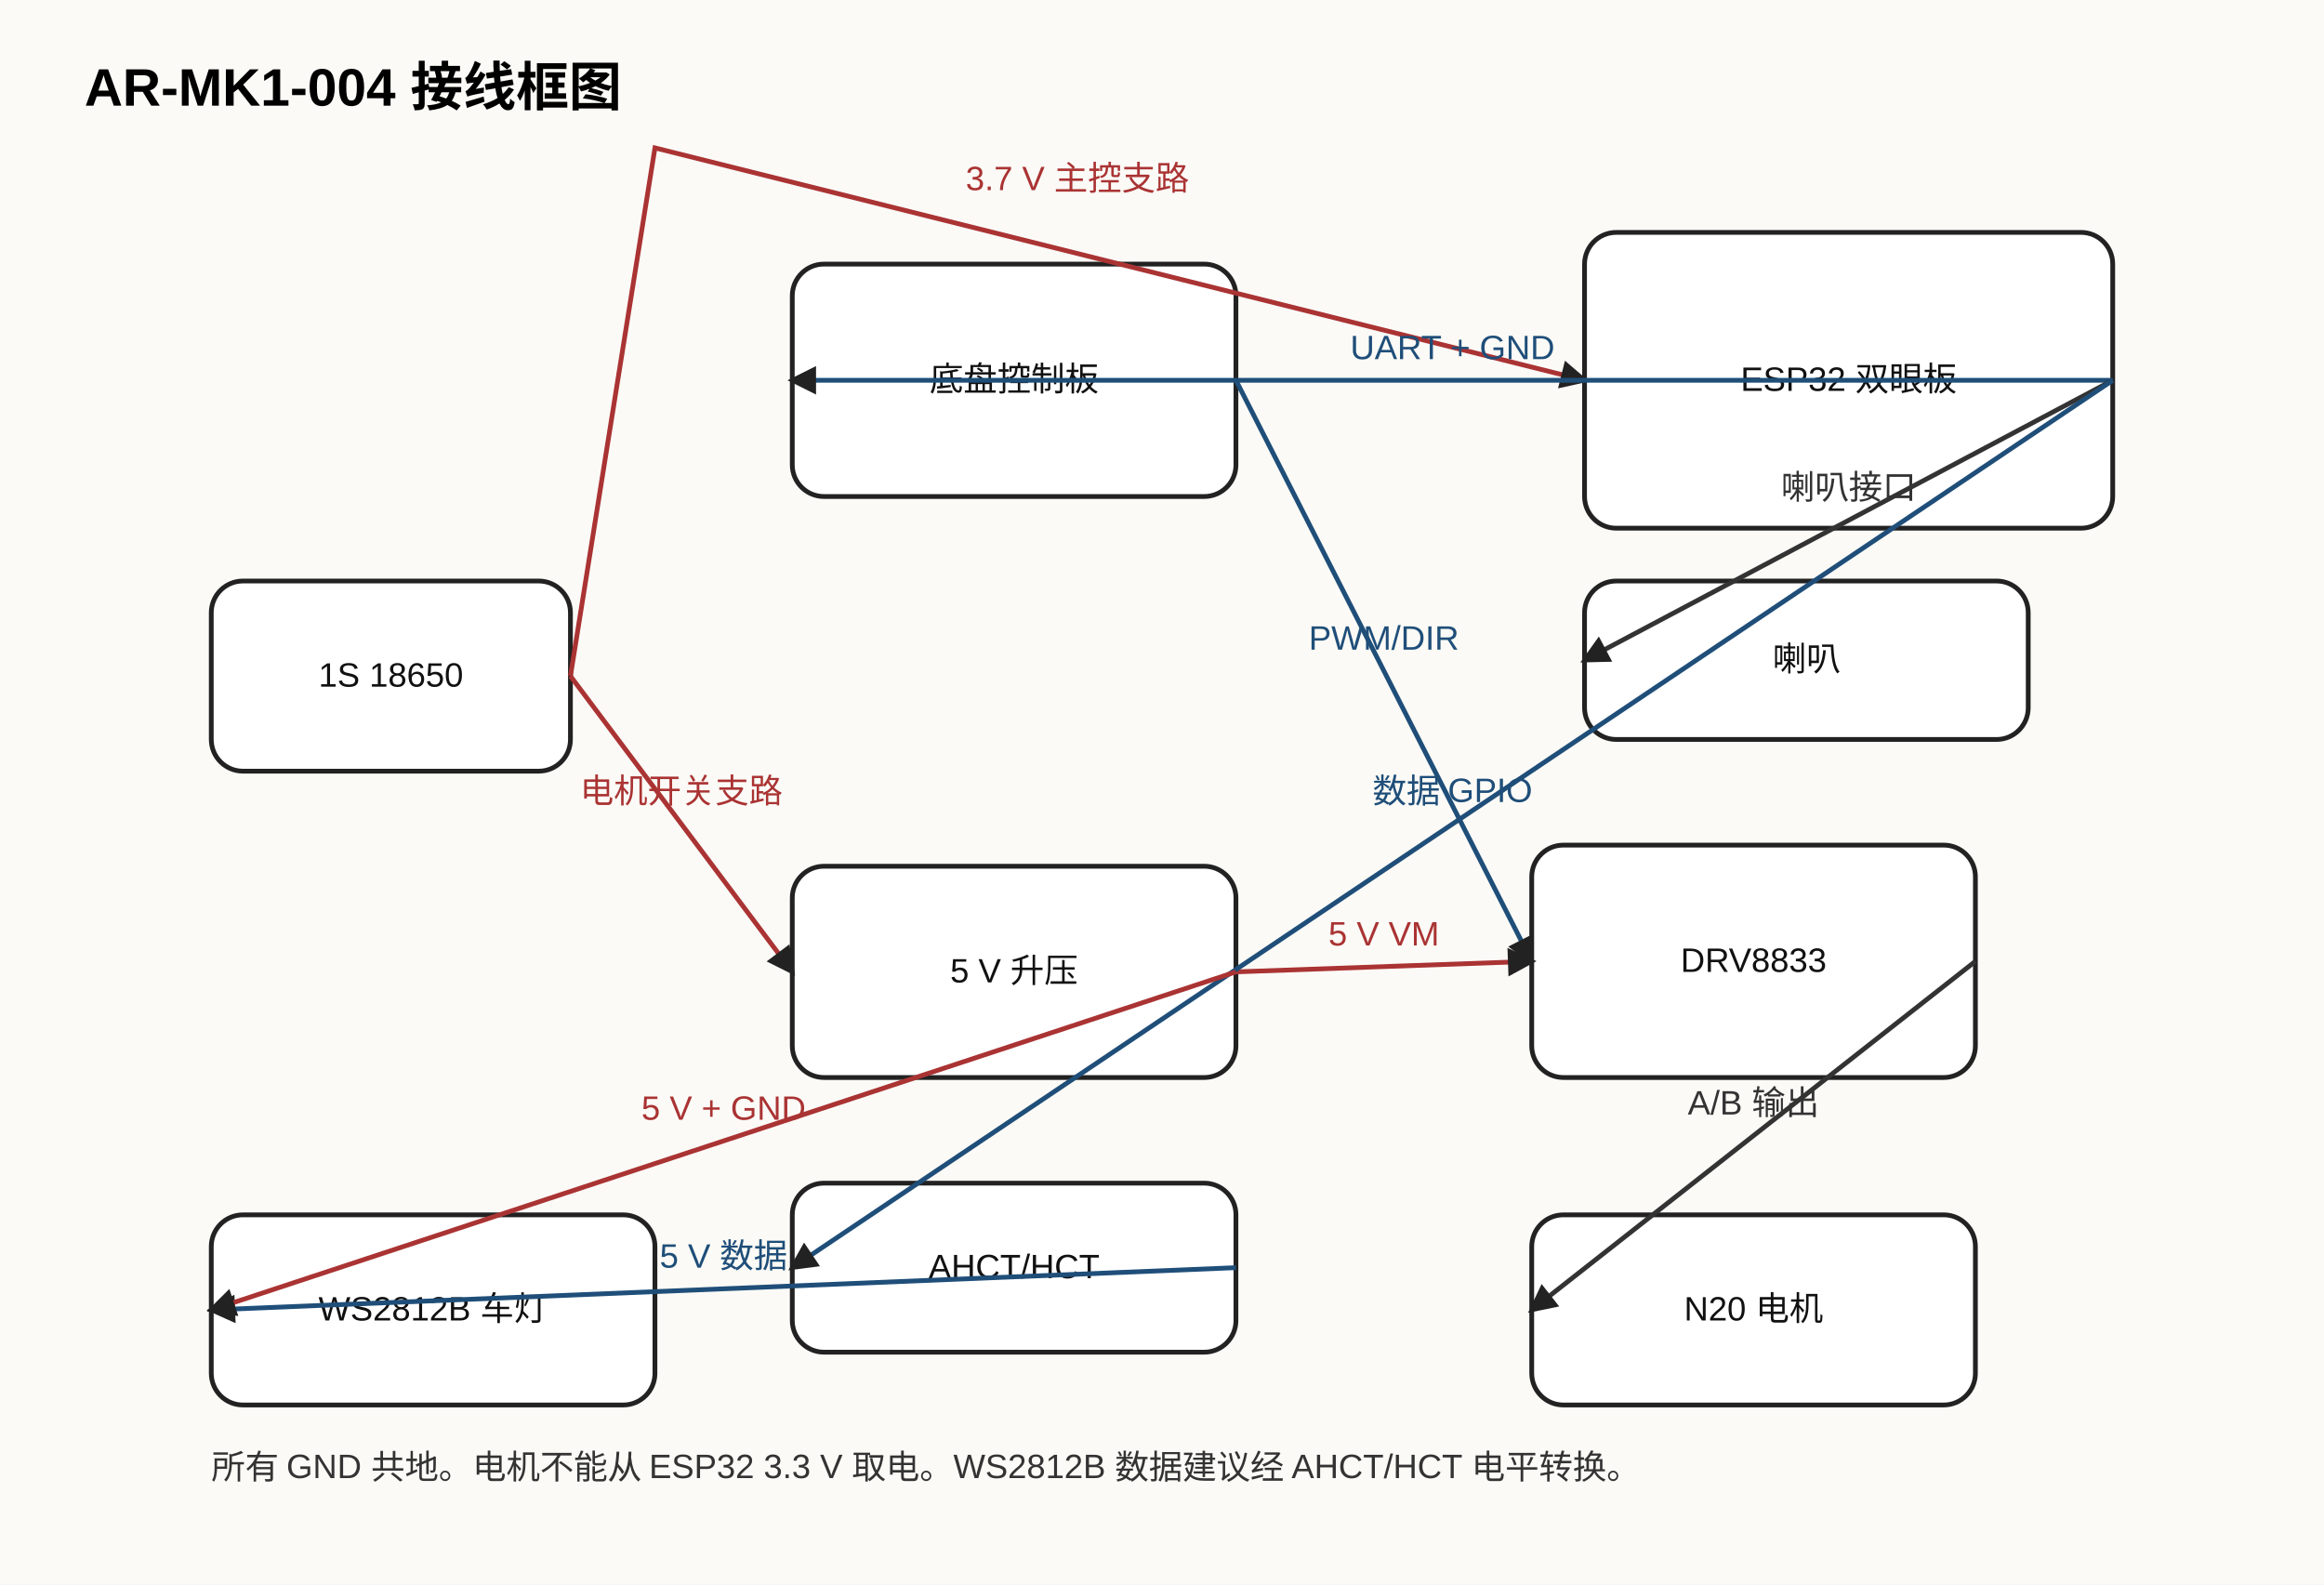
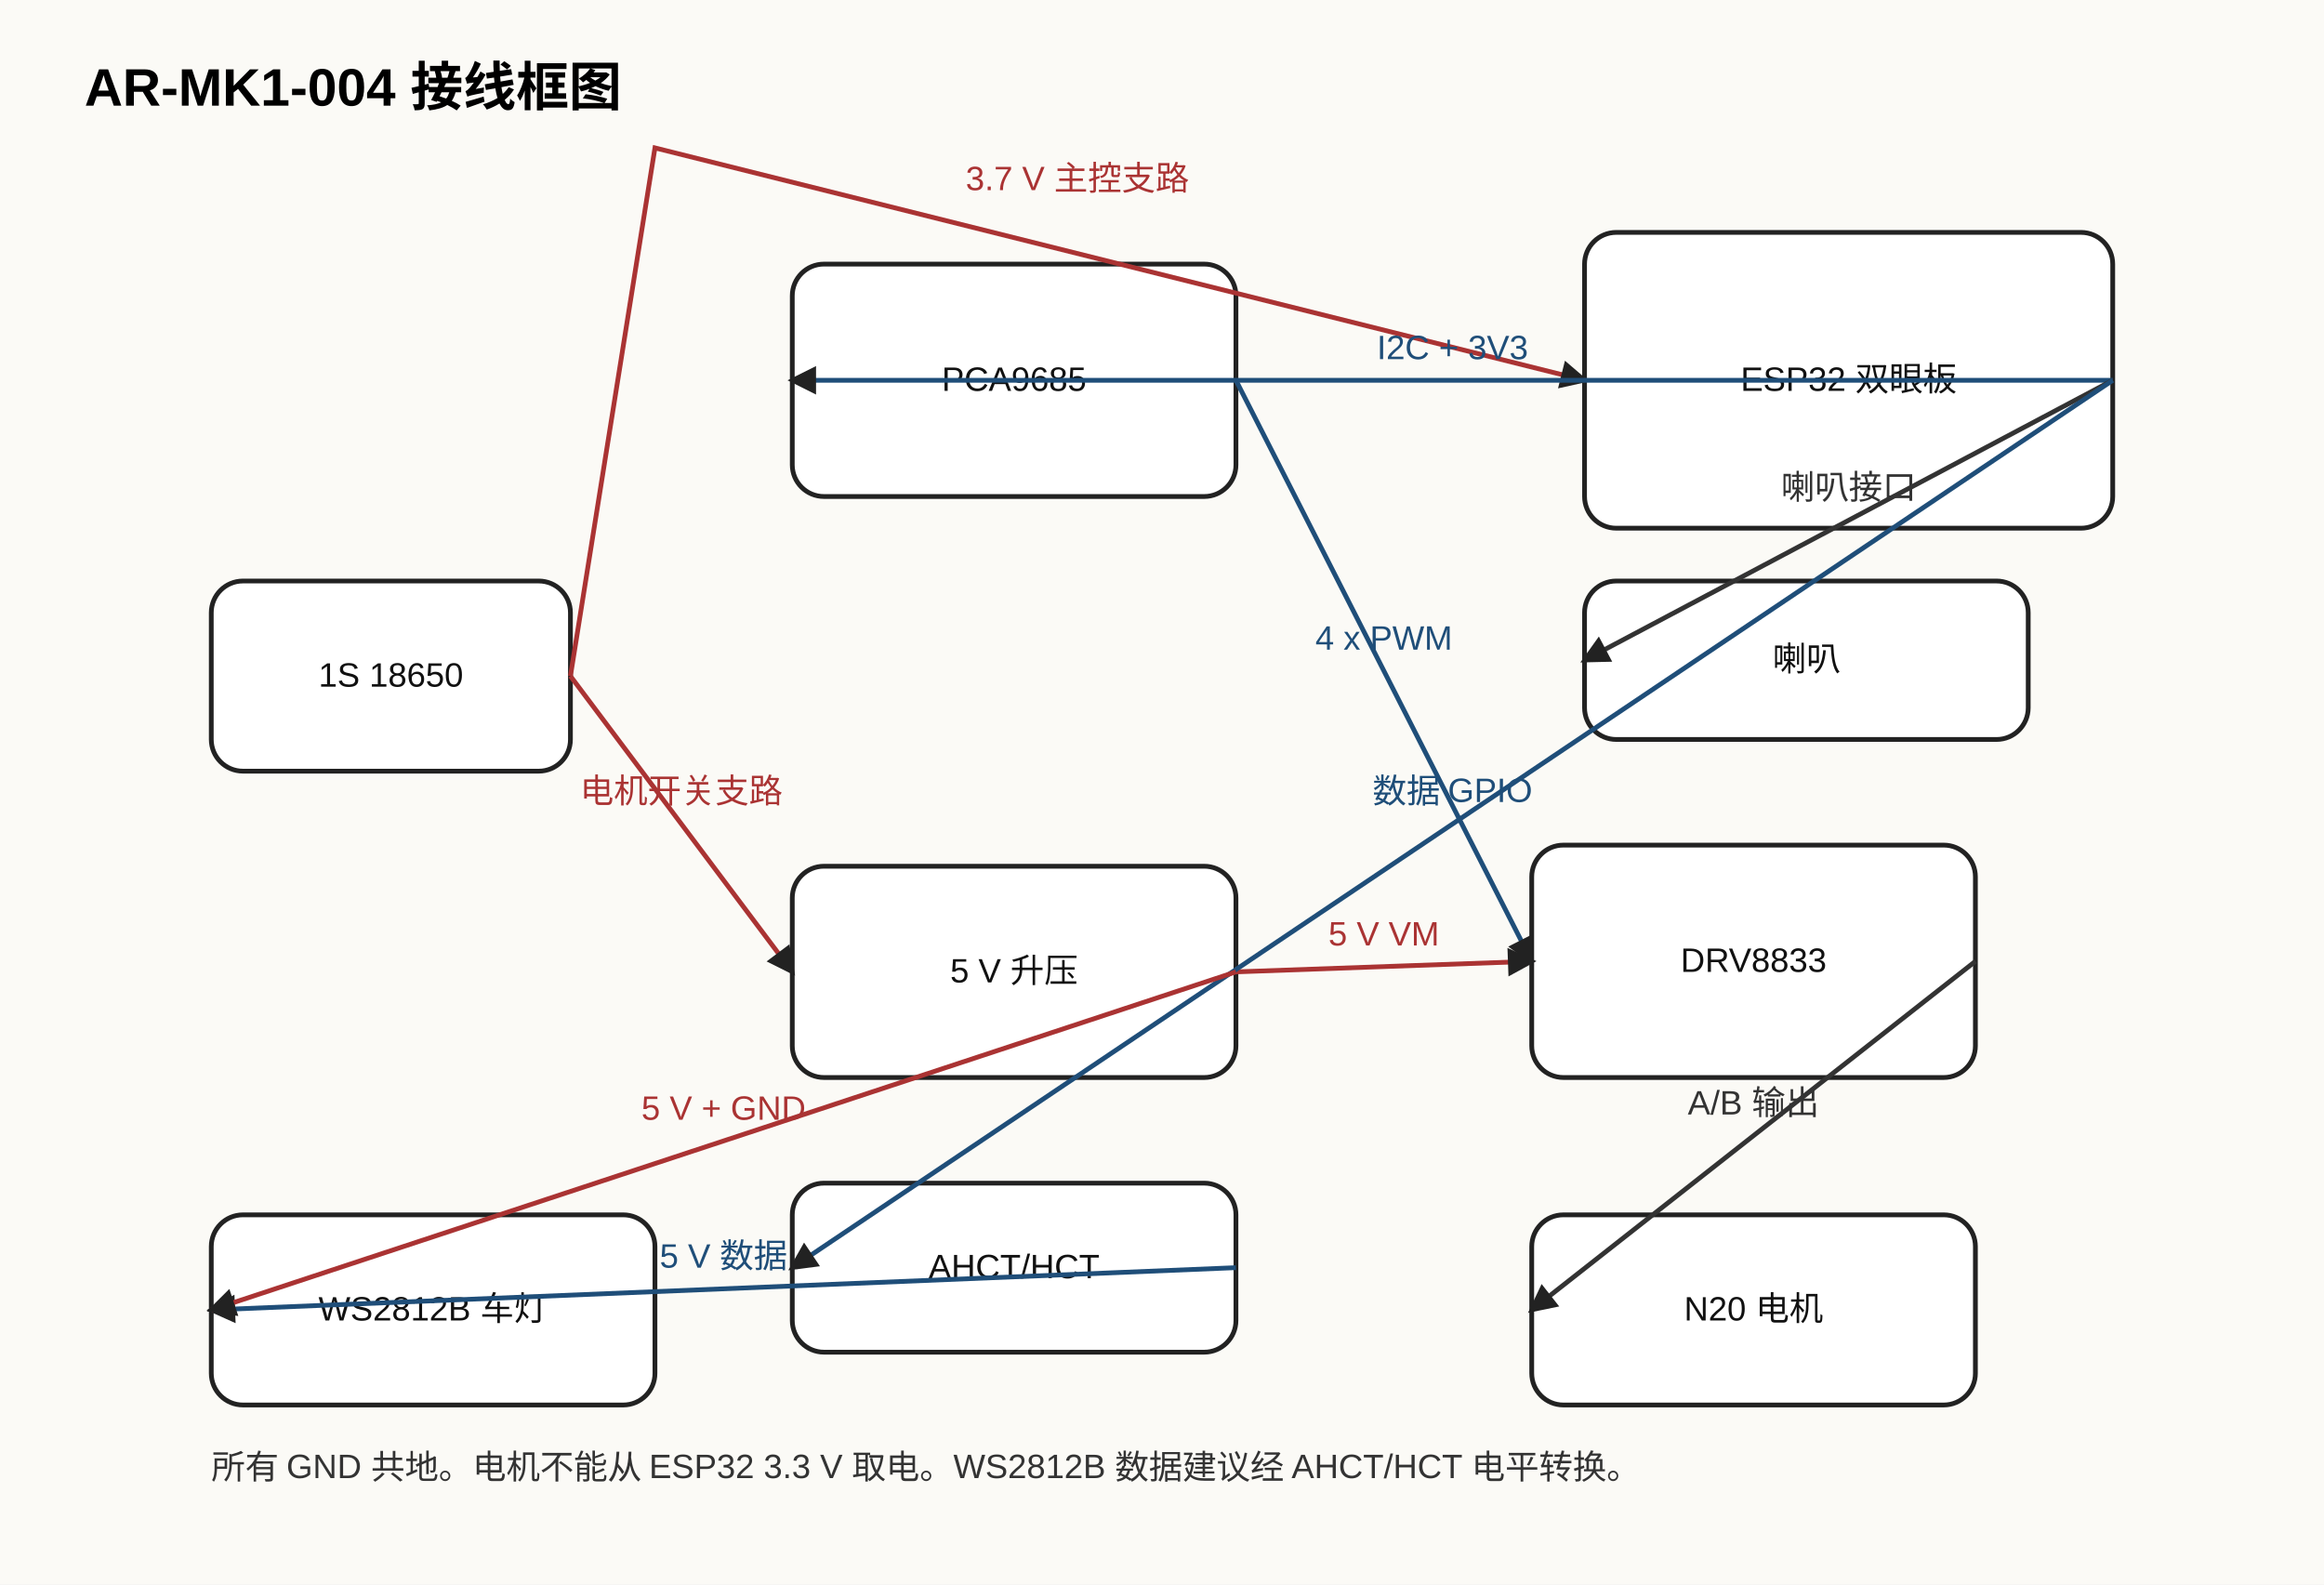
<svg xmlns="http://www.w3.org/2000/svg" width="220mm" height="150mm" viewBox="0 0 220 150">
  <defs>
    <marker id="arrow" markerWidth="6" markerHeight="6" refX="5" refY="3" orient="auto" markerUnits="strokeWidth">
      <path d="M0,0 L6,3 L0,6 z" fill="#222" />
    </marker>
  </defs>
  <rect x="0" y="0" width="100%" height="100%" fill="#fbfaf6" />
  <text x="8" y="10" font-family="Arial, sans-serif" font-size="5" font-weight="700">AR-MK1-004 接线框图</text>
  <g stroke="#222" stroke-width="0.45" fill="none" font-family="Arial, sans-serif" font-size="3.2">
    <rect x="20" y="55" width="34" height="18" rx="3" stroke="#222" fill="#fff" />
    <text x="37.0" y="65.0" fill="#111" stroke="none" text-anchor="middle">1S 18650</text>
    <rect x="150" y="22" width="50" height="28" rx="3" stroke="#222" fill="#fff" />
    <text x="175.0" y="37.0" fill="#111" stroke="none" text-anchor="middle">ESP32 双眼板</text>
    <rect x="75" y="82" width="42" height="20" rx="3" stroke="#222" fill="#fff" />
    <text x="96.0" y="93.0" fill="#111" stroke="none" text-anchor="middle">5 V 升压</text>
    <rect x="145" y="80" width="42" height="22" rx="3" stroke="#222" fill="#fff" />
    <text x="166.0" y="92.0" fill="#111" stroke="none" text-anchor="middle">DRV8833</text>
    <rect x="75" y="25" width="42" height="22" rx="3" stroke="#222" fill="#fff" />
-     <text x="96.0" y="37.0" fill="#111" stroke="none" text-anchor="middle">底盘控制板</text>
+     <text x="96.0" y="37.0" fill="#111" stroke="none" text-anchor="middle">PCA9685</text>
    <rect x="145" y="115" width="42" height="18" rx="3" stroke="#222" fill="#fff" />
    <text x="166.0" y="125.0" fill="#111" stroke="none" text-anchor="middle">N20 电机</text>
    <rect x="150" y="55" width="42" height="15" rx="3" stroke="#222" fill="#fff" />
    <text x="171.0" y="63.5" fill="#111" stroke="none" text-anchor="middle">喇叭</text>
    <rect x="75" y="112" width="42" height="16" rx="3" stroke="#222" fill="#fff" />
    <text x="96.0" y="121.0" fill="#111" stroke="none" text-anchor="middle">AHCT/HCT</text>
    <rect x="20" y="115" width="42" height="18" rx="3" stroke="#222" fill="#fff" />
    <text x="41.0" y="125.0" fill="#111" stroke="none" text-anchor="middle">WS2812B 车灯</text>
    <polyline points="54,64 62,14 150,36" fill="none" stroke="#a33" marker-end="url(#arrow)" />
    <text x="102" y="18" fill="#a33" stroke="none" text-anchor="middle">3.7 V 主控支路</text>
    <line x1="54" y1="64.0" x2="75" y2="92.0" stroke="#a33" marker-end="url(#arrow)" />
    <text x="64.5" y="76.0" fill="#a33" stroke="none" text-anchor="middle">电机开关支路</text>
    <line x1="117" y1="92.0" x2="145" y2="91.0" stroke="#a33" marker-end="url(#arrow)" />
    <text x="131.0" y="89.5" fill="#a33" stroke="none" text-anchor="middle">5 V VM</text>
    <line x1="117" y1="36.0" x2="145" y2="91.0" stroke="#1f4e79" marker-end="url(#arrow)" />
-     <text x="131.0" y="61.5" fill="#1f4e79" stroke="none" text-anchor="middle">PWM/DIR</text>
+     <text x="131.0" y="61.5" fill="#1f4e79" stroke="none" text-anchor="middle">4 x PWM</text>
    <line x1="200" y1="36.0" x2="75" y2="36.0" stroke="#1f4e79" marker-end="url(#arrow)" />
-     <text x="137.5" y="34.0" fill="#1f4e79" stroke="none" text-anchor="middle">UART + GND</text>
+     <text x="137.5" y="34.0" fill="#1f4e79" stroke="none" text-anchor="middle">I2C + 3V3</text>
    <line x1="187" y1="91.0" x2="145" y2="124.0" stroke="#333" marker-end="url(#arrow)" />
    <text x="166.0" y="105.5" fill="#333" stroke="none" text-anchor="middle">A/B 输出</text>
    <line x1="200" y1="36.0" x2="150" y2="62.5" stroke="#333" marker-end="url(#arrow)" />
    <text x="175.0" y="47.25" fill="#333" stroke="none" text-anchor="middle">喇叭接口</text>
    <line x1="200" y1="36.0" x2="75" y2="120.0" stroke="#1f4e79" marker-end="url(#arrow)" />
    <text x="137.5" y="76.0" fill="#1f4e79" stroke="none" text-anchor="middle">数据 GPIO</text>
    <line x1="117" y1="120.0" x2="20" y2="124.0" stroke="#1f4e79" marker-end="url(#arrow)" />
    <text x="68.5" y="120.0" fill="#1f4e79" stroke="none" text-anchor="middle">5 V 数据</text>
    <line x1="117" y1="92.0" x2="20" y2="124.0" stroke="#a33" marker-end="url(#arrow)" />
    <text x="68.5" y="106.0" fill="#a33" stroke="none" text-anchor="middle">5 V + GND</text>
    <text x="20" y="140" fill="#333" stroke="none">所有 GND 共地。电机不能从 ESP32 3.3 V 取电。WS2812B 数据建议经 AHCT/HCT 电平转换。</text>
  </g>
</svg>
